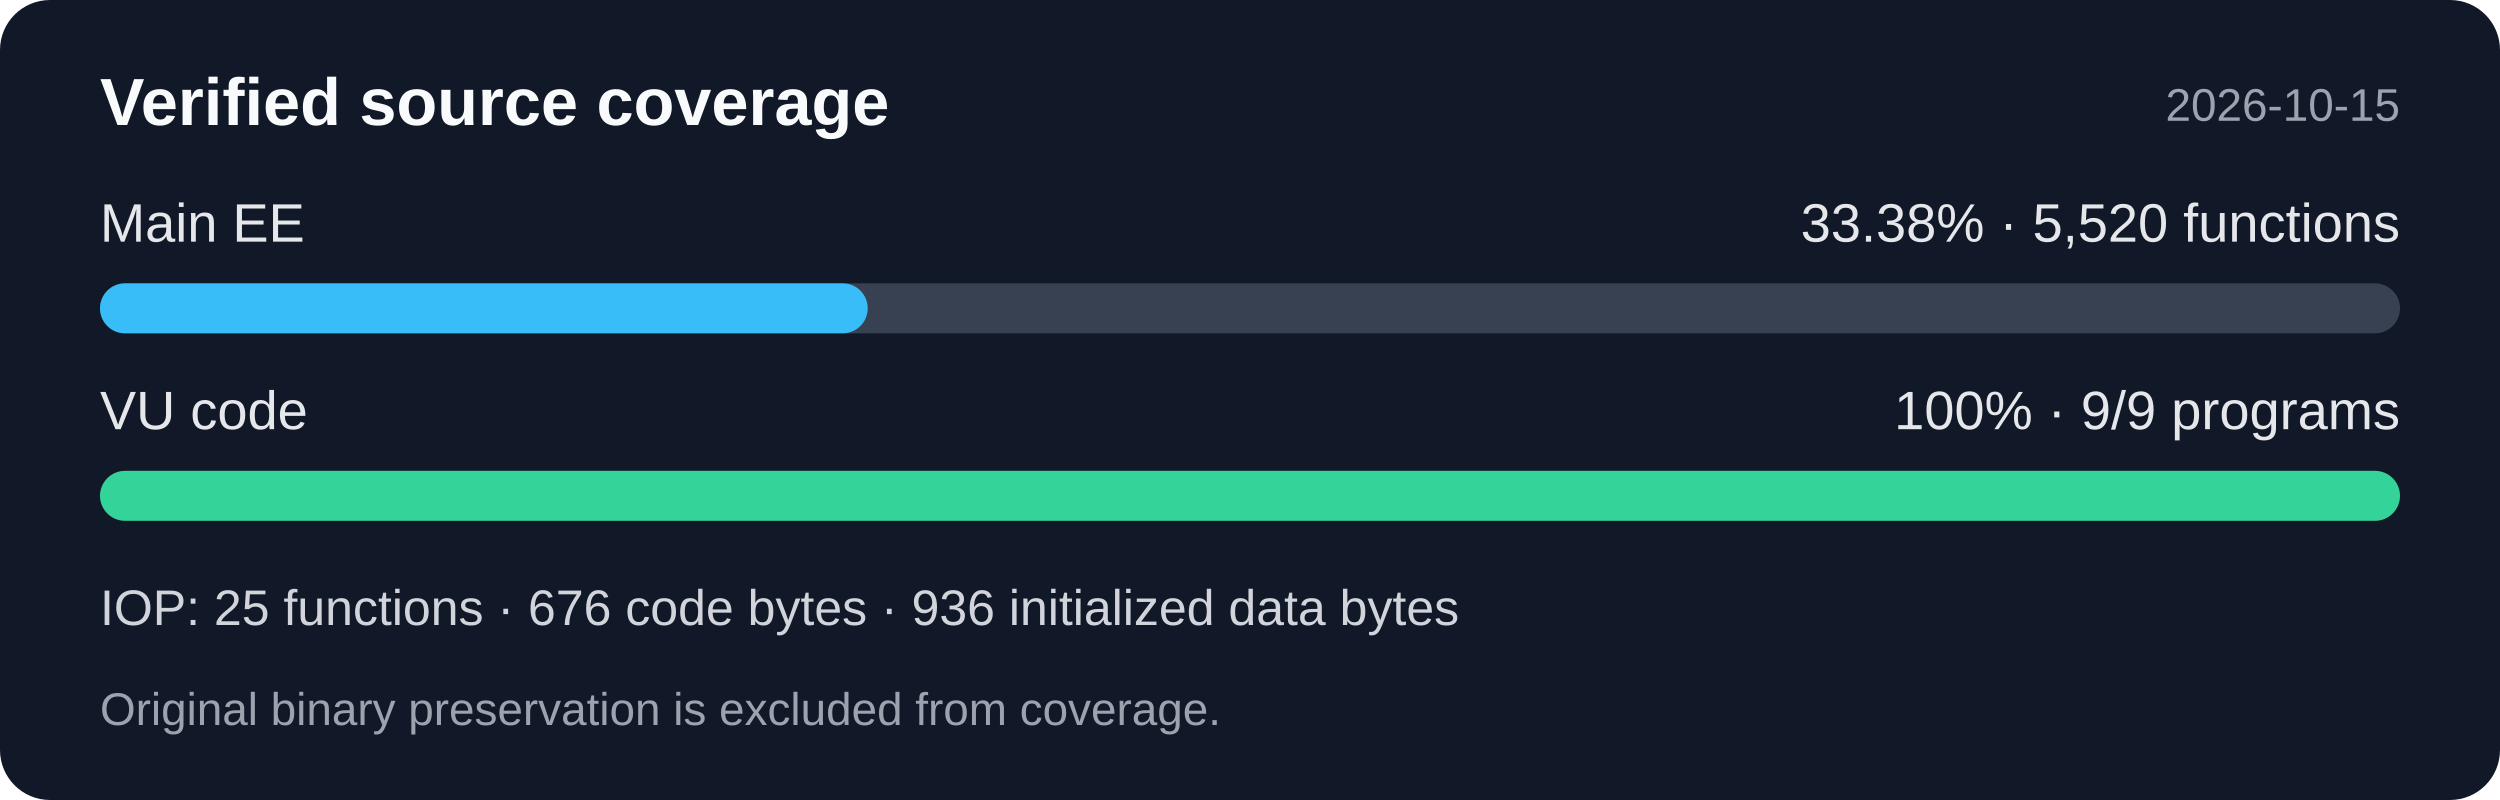
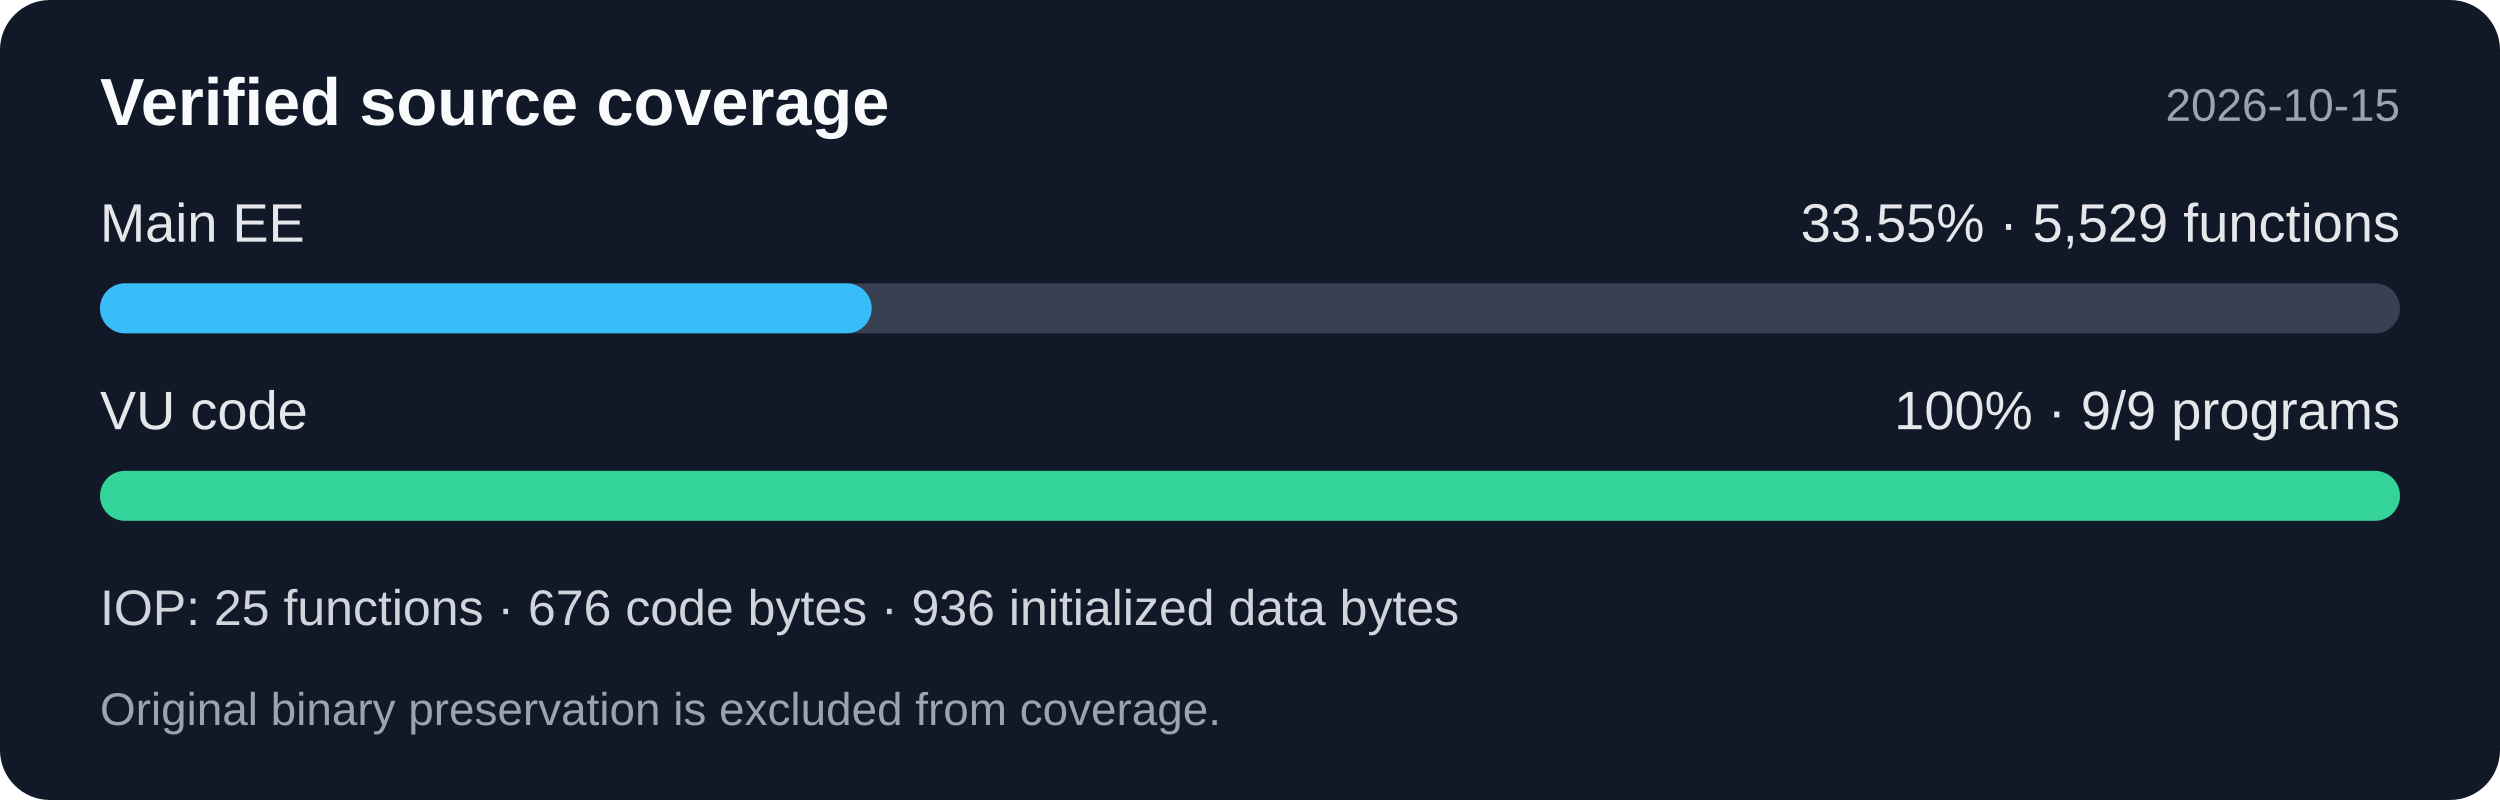
<svg xmlns="http://www.w3.org/2000/svg" width="600" height="192" viewBox="0 0 600 192" role="img" aria-labelledby="title desc">
  <rect width="600" height="192" rx="12" fill="#111827" />
  <g font-family="Segoe UI,Arial,sans-serif">
    <text x="24" y="30" fill="#f9fafb" font-size="16" font-weight="600">Verified source coverage</text>
    <text x="576" y="29" fill="#9ca3af" font-size="11" text-anchor="end">2026-10-15</text>
    <text x="24" y="58" fill="#e5e7eb" font-size="13">Main EE</text>
-     <text x="576" y="58" fill="#e5e7eb" font-size="13" text-anchor="end">33.38% · 5,520 functions</text>
+     <text x="576" y="58" fill="#e5e7eb" font-size="13" text-anchor="end">33.55% · 5,529 functions</text>
    <rect x="24" y="68" width="552" height="12" rx="6" fill="#374151" />
-     <rect x="24" y="68" width="184.252" height="12" rx="6" fill="#38bdf8" />
+     <rect x="24" y="68" width="185.197" height="12" rx="6" fill="#38bdf8" />
    <text x="24" y="103" fill="#e5e7eb" font-size="13">VU code</text>
    <text x="576" y="103" fill="#e5e7eb" font-size="13" text-anchor="end">100% · 9/9 programs</text>
    <rect x="24" y="113" width="552" height="12" rx="6" fill="#34d399" />
    <text x="24" y="150" fill="#d1d5db" font-size="12">IOP: 25 functions · 676 code bytes · 936 initialized data bytes</text>
    <text x="24" y="174" fill="#9ca3af" font-size="11">Original binary preservation is excluded from coverage.</text>
  </g>
</svg>
